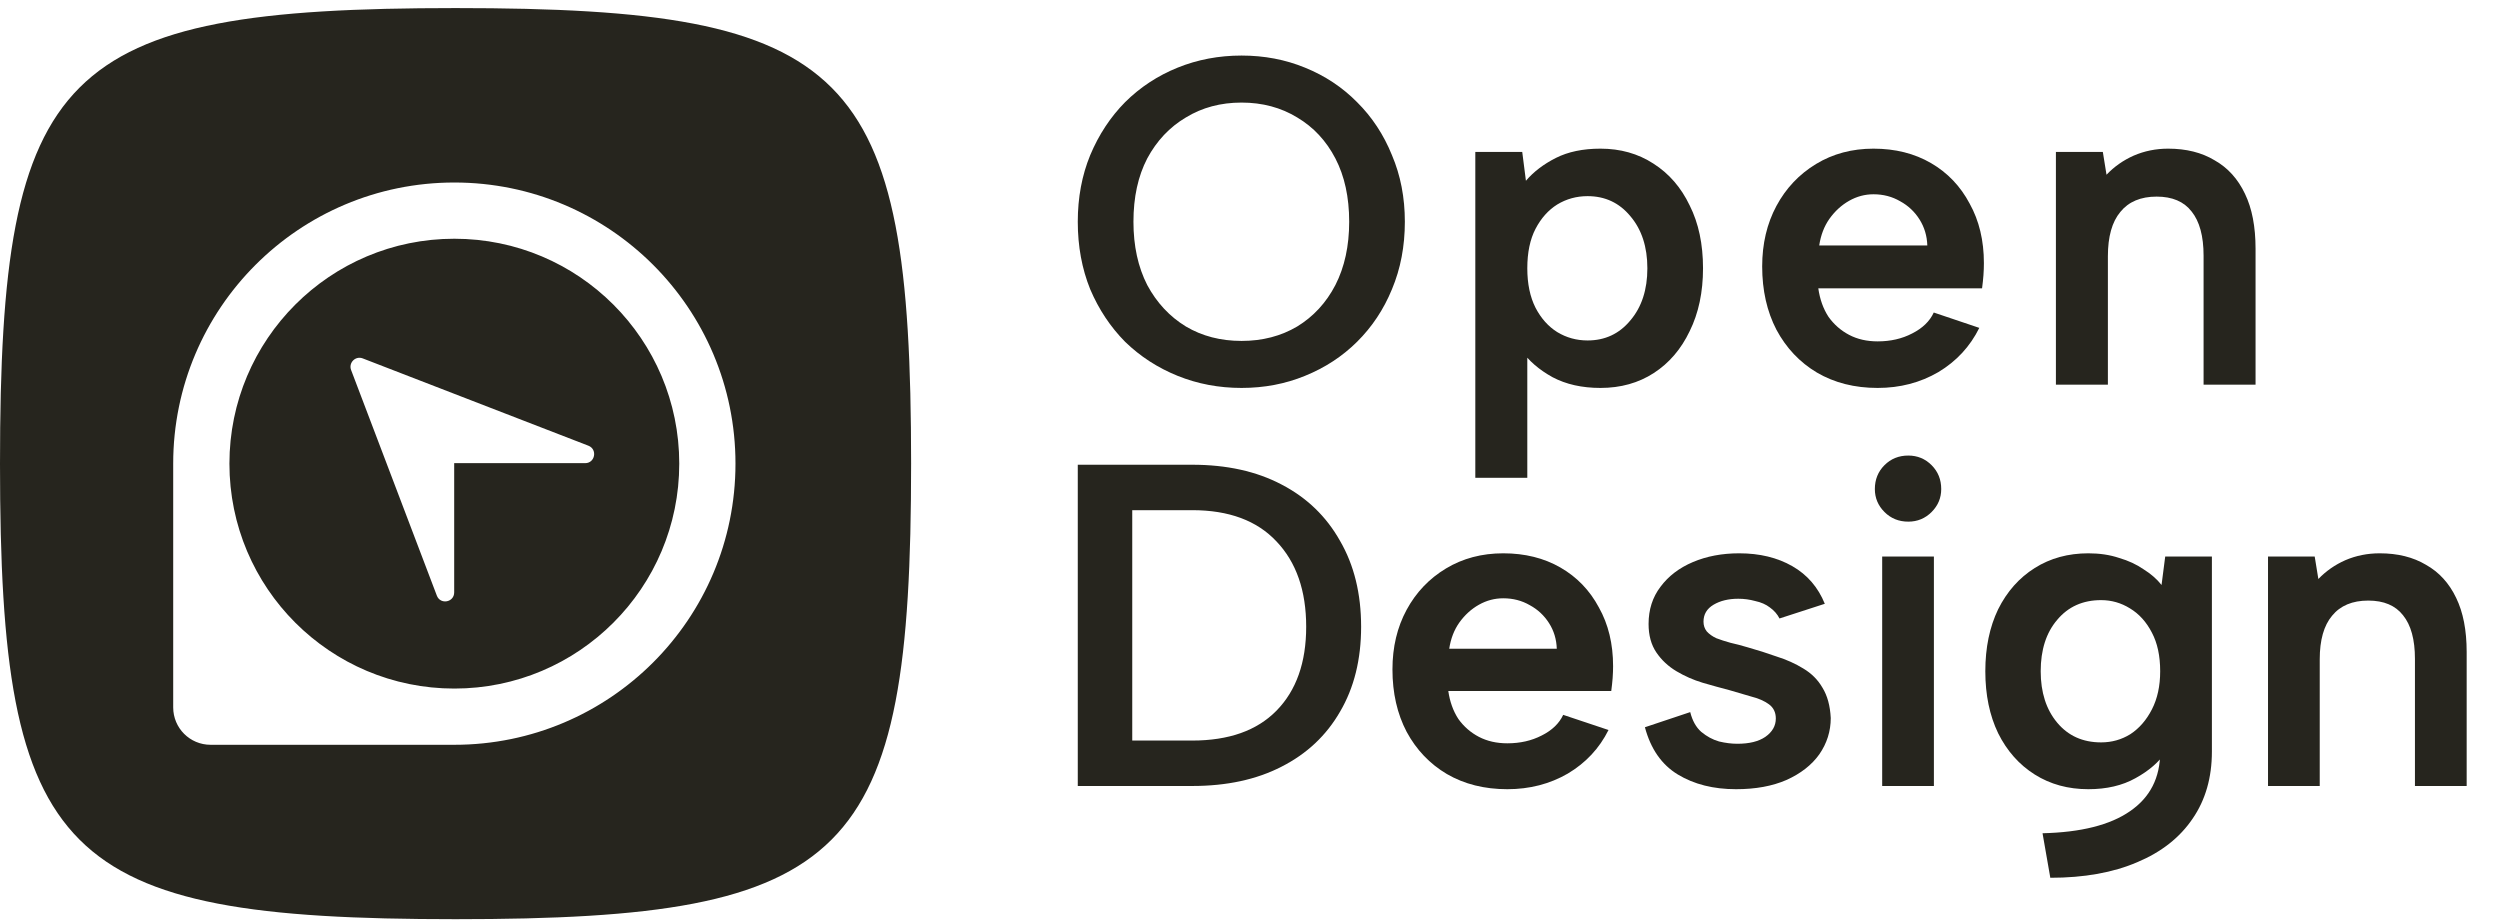
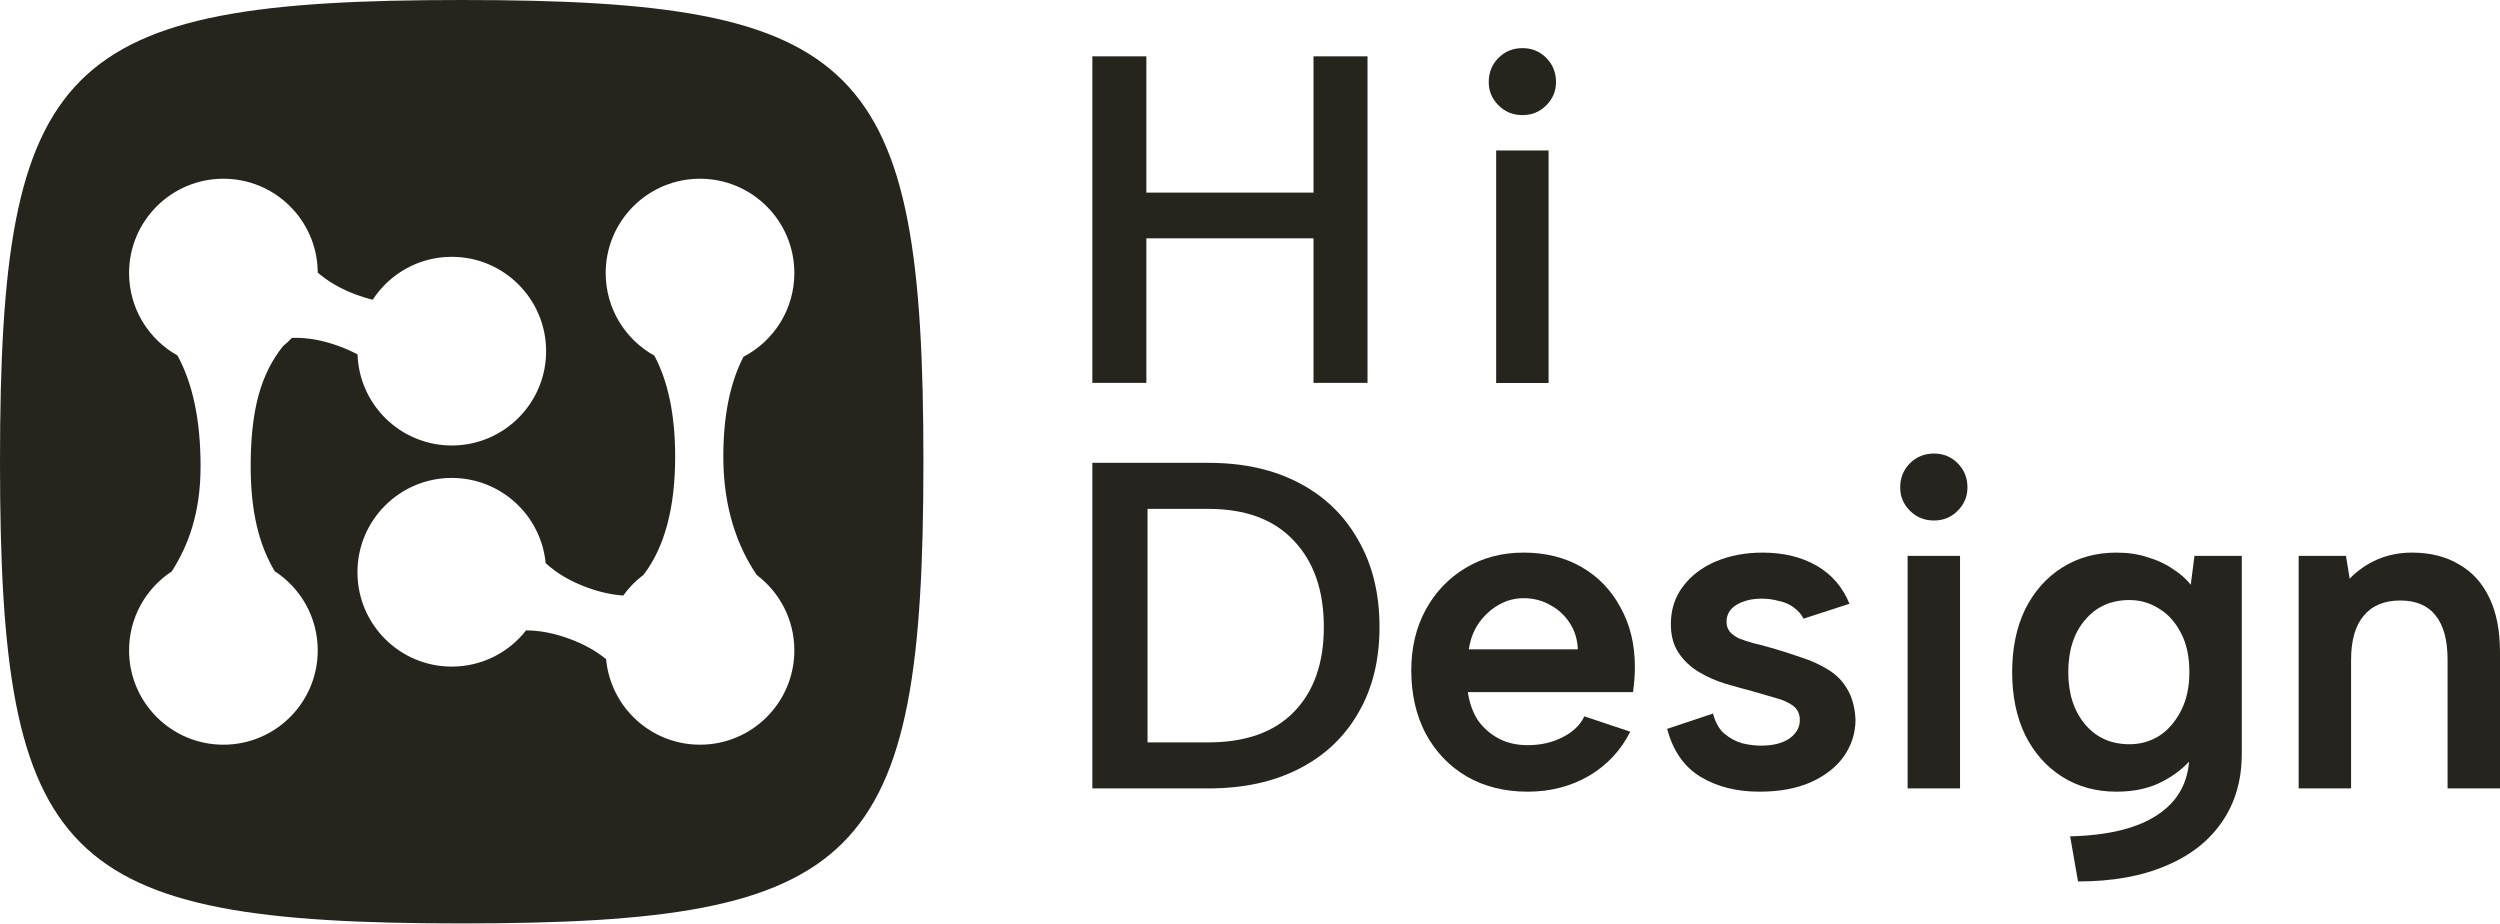
- <svg xmlns="http://www.w3.org/2000/svg" width="225" height="83" viewBox="0 0 225 83" fill="none">
-   <path d="M107.299 41.826C110.403 41.826 113.08 42.418 115.332 43.602C117.612 44.786 119.37 46.48 120.606 48.683C121.869 50.858 122.501 53.433 122.501 56.407C122.501 59.353 121.869 61.9 120.606 64.048C119.37 66.196 117.612 67.848 115.332 69.004C113.08 70.161 110.403 70.739 107.299 70.739H97V41.826H107.299ZM107.299 66.65C110.595 66.65 113.122 65.755 114.879 63.965C116.664 62.148 117.557 59.628 117.557 56.407C117.557 53.157 116.664 50.596 114.879 48.724C113.122 46.851 110.595 45.915 107.299 45.915H101.902V66.65H107.299Z" fill="#26251E" />
-   <path d="M135.661 71.028C133.602 71.028 131.789 70.574 130.224 69.665C128.686 68.757 127.477 67.49 126.598 65.865C125.747 64.241 125.321 62.368 125.321 60.248C125.321 58.238 125.747 56.448 126.598 54.878C127.45 53.309 128.631 52.07 130.141 51.161C131.652 50.252 133.368 49.798 135.291 49.798C137.241 49.798 138.957 50.225 140.44 51.078C141.923 51.932 143.077 53.13 143.901 54.672C144.752 56.186 145.178 57.949 145.178 59.959C145.178 60.289 145.164 60.647 145.137 61.033C145.109 61.391 145.068 61.776 145.013 62.189H130.347C130.484 63.153 130.787 63.993 131.253 64.709C131.748 65.397 132.366 65.934 133.107 66.32C133.849 66.705 134.7 66.898 135.661 66.898C136.815 66.898 137.845 66.664 138.751 66.196C139.685 65.728 140.33 65.108 140.687 64.337L144.766 65.7C143.942 67.352 142.72 68.66 141.099 69.624C139.479 70.56 137.666 71.028 135.661 71.028ZM140.111 58.389C140.083 57.535 139.85 56.764 139.41 56.076C138.971 55.388 138.394 54.851 137.68 54.465C136.966 54.052 136.17 53.846 135.291 53.846C134.522 53.846 133.794 54.038 133.107 54.424C132.421 54.809 131.83 55.346 131.336 56.035C130.869 56.696 130.567 57.48 130.43 58.389H140.111Z" fill="#26251E" />
-   <path d="M152.12 64.089C152.313 64.86 152.642 65.452 153.109 65.865C153.603 66.278 154.139 66.567 154.716 66.733C155.292 66.87 155.842 66.939 156.364 66.939C157.435 66.939 158.272 66.733 158.877 66.32C159.508 65.879 159.824 65.328 159.824 64.667C159.824 64.117 159.618 63.69 159.206 63.387C158.794 63.084 158.259 62.85 157.599 62.685C156.968 62.492 156.309 62.299 155.622 62.106C154.881 61.914 154.084 61.694 153.233 61.446C152.409 61.198 151.626 60.854 150.884 60.413C150.143 59.972 149.539 59.408 149.072 58.72C148.605 58.031 148.372 57.178 148.372 56.159C148.372 54.864 148.729 53.749 149.443 52.813C150.157 51.849 151.132 51.106 152.368 50.583C153.603 50.059 154.99 49.798 156.528 49.798C158.368 49.798 159.961 50.183 161.307 50.954C162.653 51.725 163.628 52.854 164.232 54.341L160.154 55.663C159.961 55.278 159.673 54.947 159.289 54.672C158.932 54.396 158.492 54.204 157.97 54.093C157.476 53.956 156.968 53.887 156.446 53.887C155.567 53.887 154.826 54.066 154.221 54.424C153.617 54.782 153.315 55.291 153.315 55.952C153.315 56.283 153.411 56.572 153.603 56.82C153.823 57.067 154.112 57.274 154.469 57.439C154.826 57.577 155.251 57.715 155.746 57.852C156.24 57.962 156.762 58.1 157.311 58.265C158.19 58.513 159.055 58.788 159.906 59.091C160.785 59.367 161.582 59.725 162.296 60.165C163.037 60.606 163.614 61.184 164.026 61.9C164.466 62.616 164.713 63.525 164.768 64.626C164.768 65.81 164.424 66.898 163.738 67.889C163.051 68.853 162.062 69.624 160.772 70.202C159.508 70.753 157.998 71.028 156.24 71.028C154.208 71.028 152.464 70.588 151.008 69.707C149.552 68.825 148.564 67.407 148.042 65.452L152.12 64.089Z" fill="#26251E" />
-   <path d="M169.396 50.087H174.051V70.739H169.396V50.087ZM171.744 46.948C170.893 46.948 170.179 46.659 169.602 46.08C169.025 45.502 168.737 44.814 168.737 44.015C168.737 43.162 169.025 42.446 169.602 41.867C170.179 41.289 170.893 41 171.744 41C172.568 41 173.269 41.289 173.845 41.867C174.422 42.446 174.71 43.162 174.71 44.015C174.71 44.814 174.422 45.502 173.845 46.08C173.269 46.659 172.568 46.948 171.744 46.948Z" fill="#26251E" />
-   <path d="M194.869 50.087H199.071V67.641C199.071 69.982 198.494 71.992 197.34 73.672C196.187 75.379 194.525 76.687 192.356 77.596C190.186 78.532 187.577 79 184.528 79L183.828 74.993C187.289 74.911 189.911 74.25 191.697 73.011C193.509 71.772 194.416 69.996 194.416 67.683V67.641H194.951C194.319 68.578 193.399 69.376 192.191 70.037C191.01 70.698 189.596 71.028 187.948 71.028C186.135 71.028 184.528 70.588 183.128 69.707C181.727 68.825 180.628 67.586 179.832 65.989C179.063 64.392 178.679 62.533 178.679 60.413C178.679 58.293 179.063 56.434 179.832 54.837C180.628 53.24 181.727 52.001 183.128 51.12C184.528 50.238 186.135 49.798 187.948 49.798C188.964 49.798 189.884 49.935 190.708 50.211C191.559 50.459 192.301 50.803 192.932 51.243C193.592 51.657 194.127 52.125 194.539 52.648L194.869 50.087ZM183.663 60.413C183.663 62.313 184.158 63.855 185.146 65.039C186.135 66.223 187.453 66.815 189.101 66.815C190.062 66.815 190.941 66.567 191.738 66.072C192.534 65.549 193.18 64.805 193.674 63.841C194.168 62.877 194.416 61.735 194.416 60.413C194.416 59.036 194.168 57.88 193.674 56.944C193.18 55.98 192.52 55.25 191.697 54.754C190.9 54.259 190.035 54.011 189.101 54.011C187.453 54.011 186.135 54.603 185.146 55.787C184.158 56.944 183.663 58.486 183.663 60.413Z" fill="#26251E" />
-   <path d="M204.121 50.087H208.323L208.652 52.111C209.339 51.395 210.149 50.83 211.083 50.417C212.044 50.004 213.074 49.798 214.173 49.798C215.793 49.798 217.18 50.142 218.334 50.83C219.514 51.491 220.421 52.483 221.052 53.804C221.684 55.099 222 56.723 222 58.678V70.739H217.345V59.298C217.345 57.563 216.988 56.255 216.274 55.374C215.587 54.493 214.543 54.052 213.143 54.052C211.715 54.052 210.63 54.507 209.888 55.415C209.147 56.296 208.776 57.604 208.776 59.339V70.739H204.121V50.087Z" fill="#26251E" />
-   <path d="M111.739 34.914C109.696 34.914 107.778 34.551 105.984 33.825C104.19 33.099 102.617 32.079 101.264 30.766C99.939 29.426 98.891 27.848 98.118 26.032C97.373 24.189 97 22.163 97 19.957C97 17.778 97.373 15.781 98.118 13.966C98.891 12.122 99.939 10.53 101.264 9.19C102.617 7.849 104.19 6.816 105.984 6.089C107.778 5.363 109.696 5 111.739 5C113.781 5 115.686 5.363 117.452 6.089C119.246 6.816 120.806 7.849 122.131 9.19C123.483 10.53 124.532 12.122 125.277 13.966C126.05 15.781 126.437 17.778 126.437 19.957C126.437 22.163 126.05 24.189 125.277 26.032C124.532 27.848 123.483 29.426 122.131 30.766C120.806 32.079 119.246 33.099 117.452 33.825C115.686 34.551 113.781 34.914 111.739 34.914ZM111.739 30.683C113.616 30.683 115.286 30.25 116.749 29.384C118.211 28.49 119.357 27.247 120.185 25.655C121.013 24.035 121.427 22.136 121.427 19.957C121.427 17.75 121.013 15.851 120.185 14.259C119.357 12.667 118.211 11.438 116.749 10.572C115.286 9.678 113.616 9.232 111.739 9.232C109.862 9.232 108.192 9.678 106.729 10.572C105.267 11.438 104.107 12.667 103.252 14.259C102.424 15.851 102.01 17.75 102.01 19.957C102.01 22.136 102.424 24.035 103.252 25.655C104.107 27.247 105.267 28.49 106.729 29.384C108.192 30.25 109.862 30.683 111.739 30.683Z" fill="#26251E" />
-   <path d="M136.919 31.52L137.457 31.395V43H132.778V13.672H137.001L137.333 16.27C138.023 15.46 138.92 14.776 140.024 14.217C141.128 13.659 142.466 13.379 144.04 13.379C145.834 13.379 147.421 13.826 148.801 14.72C150.208 15.614 151.299 16.871 152.072 18.491C152.872 20.083 153.272 21.968 153.272 24.147C153.272 26.297 152.872 28.183 152.072 29.803C151.299 31.423 150.222 32.679 148.842 33.573C147.462 34.467 145.861 34.914 144.04 34.914C142.384 34.914 140.948 34.593 139.734 33.95C138.519 33.28 137.581 32.47 136.919 31.52ZM148.263 24.147C148.263 22.219 147.752 20.655 146.731 19.454C145.737 18.253 144.454 17.653 142.88 17.653C141.887 17.653 140.976 17.904 140.148 18.407C139.347 18.91 138.699 19.636 138.202 20.585C137.705 21.535 137.457 22.722 137.457 24.147C137.457 25.543 137.705 26.73 138.202 27.708C138.699 28.657 139.347 29.384 140.148 29.886C140.976 30.389 141.887 30.641 142.88 30.641C144.454 30.641 145.737 30.04 146.731 28.839C147.752 27.638 148.263 26.074 148.263 24.147Z" fill="#26251E" />
-   <path d="M168.988 34.914C166.918 34.914 165.096 34.453 163.523 33.531C161.977 32.61 160.763 31.325 159.879 29.677C159.024 28.029 158.596 26.13 158.596 23.979C158.596 21.94 159.024 20.125 159.879 18.532C160.735 16.941 161.922 15.684 163.44 14.762C164.958 13.84 166.683 13.379 168.615 13.379C170.575 13.379 172.3 13.812 173.79 14.678C175.281 15.544 176.44 16.759 177.268 18.323C178.124 19.859 178.551 21.647 178.551 23.686C178.551 24.021 178.538 24.384 178.51 24.775C178.482 25.138 178.441 25.529 178.386 25.948H163.647C163.785 26.926 164.088 27.778 164.558 28.504C165.054 29.202 165.676 29.747 166.421 30.138C167.166 30.529 168.022 30.724 168.988 30.724C170.147 30.724 171.182 30.487 172.093 30.012C173.031 29.537 173.68 28.909 174.039 28.127L178.137 29.509C177.309 31.185 176.081 32.512 174.453 33.489C172.824 34.439 171.003 34.914 168.988 34.914ZM173.459 22.094C173.431 21.228 173.197 20.446 172.755 19.747C172.314 19.049 171.734 18.505 171.016 18.114C170.299 17.695 169.498 17.485 168.615 17.485C167.842 17.485 167.111 17.681 166.421 18.072C165.731 18.463 165.137 19.007 164.64 19.706C164.171 20.376 163.868 21.172 163.73 22.094H173.459Z" fill="#26251E" />
-   <path d="M185.032 13.672H189.255L189.586 15.726C190.276 14.999 191.09 14.427 192.029 14.008C192.995 13.589 194.03 13.379 195.134 13.379C196.762 13.379 198.156 13.728 199.315 14.427C200.502 15.097 201.413 16.102 202.048 17.443C202.683 18.756 203 20.404 203 22.387V34.621H198.322V23.015C198.322 21.256 197.963 19.929 197.245 19.035C196.555 18.142 195.506 17.695 194.099 17.695C192.663 17.695 191.573 18.155 190.828 19.077C190.083 19.971 189.71 21.298 189.71 23.057V34.621H185.032V13.672Z" fill="#26251E" />
-   <path d="M41 0.727C76.575 0.727 82 6.151 82 41.727C82 77.302 76.575 82.727 41 82.727C5.425 82.727 0 77.302 0 41.727C0 6.151 5.425 0.727 41 0.727ZM40.891 16.426C26.916 16.426 15.588 27.754 15.588 41.728C15.588 46.776 15.588 58.022 15.588 63.665C15.588 65.528 17.091 67.031 18.954 67.031H40.891C54.865 67.031 66.193 55.703 66.193 41.728C66.193 27.754 54.865 16.426 40.891 16.426ZM40.891 21.486C52.07 21.486 61.133 30.549 61.133 41.728C61.133 52.908 52.07 61.971 40.891 61.971C29.711 61.971 20.648 52.908 20.648 41.728C20.648 30.549 29.711 21.486 40.891 21.486ZM32.645 32.255C31.992 32.003 31.35 32.647 31.6 33.304L39.315 53.605C39.635 54.447 40.877 54.216 40.877 53.315V41.684H52.665C53.56 41.684 53.791 40.437 52.955 40.113L32.645 32.255Z" fill="#26251E" />
+ <svg xmlns="http://www.w3.org/2000/svg" version="1.1" width="222px" height="82px" viewBox="0 0 222.0 82.0">
+   <defs>
+     <clipPath id="i0">
+       <path d="M10.299,0 C13.403,0 16.08,0.592 18.332,1.776 C20.612,2.96 22.37,4.654 23.606,6.856 C24.869,9.032 25.501,11.607 25.501,14.58 C25.501,17.527 24.869,20.074 23.606,22.222 C22.37,24.37 20.612,26.022 18.332,27.178 C16.08,28.335 13.403,28.913 10.299,28.913 L0,28.913 L0,0 L10.299,0 Z M10.299,4.089 L4.902,4.089 L4.902,24.824 L10.299,24.824 C13.595,24.824 16.122,23.929 17.879,22.139 C19.664,20.322 20.557,17.802 20.557,14.58 C20.557,11.331 19.664,8.77 17.879,6.898 C16.122,5.025 13.595,4.089 10.299,4.089 Z" />
+     </clipPath>
+     <clipPath id="i1">
+       <path d="M9.97,0 C11.92,0 13.636,0.427 15.119,1.28 C16.602,2.134 17.756,3.332 18.58,4.874 C19.431,6.388 19.857,8.151 19.857,10.161 C19.857,10.491 19.843,10.849 19.816,11.235 C19.788,11.593 19.747,11.978 19.692,12.391 L5.026,12.391 C5.163,13.355 5.466,14.195 5.932,14.911 C6.427,15.599 7.045,16.136 7.786,16.522 C8.528,16.907 9.379,17.1 10.34,17.1 C11.494,17.1 12.524,16.866 13.43,16.398 C14.364,15.93 15.009,15.31 15.366,14.539 L19.445,15.902 C18.621,17.554 17.399,18.862 15.778,19.826 C14.158,20.762 12.345,21.23 10.34,21.23 C8.281,21.23 6.468,20.776 4.903,19.867 C3.365,18.959 2.156,17.692 1.277,16.067 C0.426,14.443 0,12.57 0,10.45 C0,8.44 0.426,6.65 1.277,5.08 C2.129,3.511 3.31,2.272 4.82,1.363 C6.331,0.454 8.047,0 9.97,0 Z M9.97,4.048 C9.201,4.048 8.473,4.241 7.786,4.626 C7.1,5.012 6.509,5.549 6.015,6.237 C5.548,6.898 5.246,7.683 5.109,8.591 L14.79,8.591 C14.762,7.738 14.529,6.967 14.089,6.278 C13.65,5.59 13.073,5.053 12.359,4.667 C11.645,4.254 10.849,4.048 9.97,4.048 Z" />
+     </clipPath>
+     <clipPath id="i2">
+       <path d="M8.486,0 C10.326,0 11.919,0.386 13.265,1.157 C14.611,1.928 15.586,3.057 16.19,4.543 L12.112,5.865 C11.919,5.48 11.631,5.149 11.247,4.874 C10.89,4.599 10.45,4.406 9.928,4.296 C9.434,4.158 8.926,4.089 8.404,4.089 C7.525,4.089 6.784,4.268 6.179,4.626 C5.575,4.984 5.273,5.494 5.273,6.154 C5.273,6.485 5.369,6.774 5.561,7.022 C5.781,7.27 6.07,7.476 6.427,7.641 C6.784,7.779 7.209,7.917 7.704,8.054 C8.198,8.165 8.72,8.302 9.269,8.467 C10.148,8.715 11.013,8.991 11.864,9.293 C12.743,9.569 13.54,9.927 14.254,10.367 C14.995,10.808 15.572,11.386 15.984,12.102 C16.424,12.818 16.671,13.727 16.726,14.828 C16.726,16.012 16.382,17.1 15.696,18.091 C15.009,19.055 14.02,19.826 12.73,20.404 C11.466,20.955 9.956,21.23 8.198,21.23 C6.166,21.23 4.422,20.79 2.966,19.909 C1.51,19.028 0.522,17.609 0,15.654 L4.078,14.291 C4.271,15.062 4.6,15.654 5.067,16.067 C5.561,16.48 6.097,16.77 6.674,16.935 C7.25,17.073 7.8,17.141 8.322,17.141 C9.393,17.141 10.23,16.935 10.835,16.522 C11.466,16.081 11.782,15.53 11.782,14.87 C11.782,14.319 11.576,13.892 11.164,13.589 C10.752,13.286 10.217,13.052 9.557,12.887 C8.926,12.694 8.267,12.502 7.58,12.309 C6.839,12.116 6.042,11.896 5.191,11.648 C4.367,11.4 3.584,11.056 2.842,10.615 C2.101,10.175 1.497,9.61 1.03,8.922 C0.563,8.233 0.33,7.38 0.33,6.361 C0.33,5.067 0.687,3.951 1.401,3.015 C2.115,2.051 3.09,1.308 4.326,0.785 C5.561,0.262 6.948,0 8.486,0 Z" />
+     </clipPath>
+     <clipPath id="i3">
+       <path d="M5.314,9.087 L5.314,29.739 L0.659,29.739 L0.659,9.087 L5.314,9.087 Z M3.007,0 C3.831,0 4.532,0.289 5.108,0.867 C5.685,1.446 5.973,2.162 5.973,3.015 C5.973,3.814 5.685,4.502 5.108,5.08 C4.532,5.659 3.831,5.948 3.007,5.948 C2.156,5.948 1.442,5.659 0.865,5.08 C0.288,4.502 0,3.814 0,3.015 C0,2.162 0.288,1.446 0.865,0.867 C1.442,0.289 2.156,0 3.007,0 Z" />
+     </clipPath>
+     <clipPath id="i4">
+       <path d="M5.314,9.087 L5.314,29.739 L0.659,29.739 L0.659,9.087 L5.314,9.087 Z M3.007,0 C3.831,0 4.532,0.289 5.108,0.867 C5.685,1.446 5.973,2.162 5.973,3.015 C5.973,3.814 5.685,4.502 5.108,5.08 C4.532,5.659 3.831,5.948 3.007,5.948 C2.156,5.948 1.442,5.659 0.865,5.08 C0.288,4.502 0,3.814 0,3.015 C0,2.162 0.288,1.446 0.865,0.867 C1.442,0.289 2.156,0 3.007,0 Z" />
+     </clipPath>
+     <clipPath id="i5">
+       <path d="M9.269,0 C10.285,0 11.205,0.138 12.029,0.413 C12.88,0.661 13.622,1.005 14.253,1.446 C14.913,1.859 15.448,2.327 15.86,2.85 L16.19,0.289 L20.392,0.289 L20.392,17.843 C20.392,20.184 19.815,22.194 18.661,23.874 C17.508,25.581 15.846,26.889 13.677,27.798 C11.507,28.734 8.898,29.202 5.849,29.202 L5.149,25.196 C8.61,25.113 11.232,24.452 13.018,23.213 C14.594,22.136 15.485,20.652 15.691,18.763 L15.709,18.557 L15.691,18.579 C15.117,19.205 14.391,19.759 13.512,20.239 C12.331,20.9 10.917,21.23 9.269,21.23 C7.456,21.23 5.849,20.79 4.449,19.909 C3.048,19.028 1.949,17.788 1.153,16.191 C0.384,14.594 0,12.736 0,10.615 C0,8.495 0.384,6.636 1.153,5.039 C1.949,3.442 3.048,2.203 4.449,1.322 C5.849,0.441 7.456,0 9.269,0 Z M10.422,4.213 C8.774,4.213 7.456,4.805 6.467,5.989 C5.479,7.146 4.984,8.688 4.984,10.615 C4.984,12.515 5.479,14.057 6.467,15.241 C7.456,16.425 8.774,17.017 10.422,17.017 C11.383,17.017 12.262,16.77 13.059,16.274 C13.855,15.751 14.501,15.007 14.995,14.043 C15.489,13.08 15.737,11.937 15.737,10.615 C15.737,9.238 15.489,8.082 14.995,7.146 C14.501,6.182 13.841,5.452 13.018,4.957 C12.221,4.461 11.356,4.213 10.422,4.213 Z" />
+     </clipPath>
+     <clipPath id="i6">
+       <path d="M10.052,0 C11.672,0 13.059,0.344 14.213,1.033 C15.393,1.694 16.3,2.685 16.931,4.006 C17.563,5.301 17.879,6.925 17.879,8.88 L17.879,20.941 L13.224,20.941 L13.224,9.5 C13.224,7.765 12.867,6.457 12.153,5.576 C11.466,4.695 10.422,4.254 9.022,4.254 C7.594,4.254 6.509,4.709 5.767,5.617 C5.026,6.499 4.655,7.806 4.655,9.541 L4.655,20.941 L0,20.941 L0,0.289 L4.202,0.289 L4.531,2.313 C5.218,1.597 6.028,1.033 6.962,0.62 C7.923,0.206 8.953,0 10.052,0 Z" />
+     </clipPath>
+     <clipPath id="i7">
+       <path d="M4.797,0 L4.797,12.104 L19.639,12.104 L19.639,0 L24.436,0 L24.436,29 L19.639,29 L19.639,16.165 L4.797,16.165 L4.797,29 L0,29 L0,0 L4.797,0 Z" />
+     </clipPath>
+     <clipPath id="i8">
+       <path d="M41,0 C76.575,0 82,5.425 82,41 C82,76.575 76.575,82 41,82 C5.425,82 0,76.575 0,41 C0,5.425 5.425,0 41,0 Z M19.839,15.871 C15.213,15.871 11.462,19.621 11.462,24.247 C11.462,27.391 13.194,30.131 15.756,31.563 C17.127,34.067 17.811,37.35 17.811,41.41 C17.811,45.668 16.66,48.533 15.255,50.741 C12.971,52.236 11.462,54.818 11.462,57.753 C11.462,62.379 15.213,66.129 19.839,66.129 C24.465,66.129 28.215,62.379 28.215,57.753 C28.215,54.805 26.692,52.213 24.391,50.72 C23.002,48.386 22.26,45.438 22.26,41.41 C22.26,36.46 23.133,33.234 25.133,30.737 C25.412,30.511 25.675,30.266 25.921,30.007 L25.991,30.003 C27.277,29.964 28.636,30.205 30.07,30.726 C30.671,30.945 31.231,31.194 31.749,31.471 C31.9,35.964 35.589,39.559 40.118,39.559 C44.744,39.559 48.495,35.809 48.495,31.183 C48.495,26.557 44.744,22.806 40.118,22.806 C37.176,22.806 34.588,24.323 33.094,26.618 C32.644,26.507 32.185,26.367 31.718,26.198 C30.466,25.742 29.394,25.158 28.504,24.446 L28.214,24.205 L28.211,23.996 C28.078,19.486 24.381,15.871 19.839,15.871 Z M62.161,15.871 C57.535,15.871 53.785,19.621 53.785,24.247 C53.785,27.403 55.53,30.151 58.107,31.579 C59.339,33.891 59.955,36.885 59.955,40.559 C59.955,45.085 59.021,48.579 57.152,51.039 C56.458,51.557 55.848,52.18 55.345,52.883 C54.329,52.816 53.268,52.581 52.162,52.178 C50.669,51.635 49.432,50.909 48.453,50.002 C48.045,45.758 44.469,42.441 40.118,42.441 C35.492,42.441 31.742,46.191 31.742,50.817 C31.742,55.443 35.492,59.194 40.118,59.194 C42.797,59.194 45.182,57.936 46.715,55.979 C47.917,55.981 49.184,56.223 50.514,56.707 C51.811,57.179 52.914,57.789 53.823,58.535 C54.216,62.795 57.799,66.129 62.161,66.129 C66.787,66.129 70.538,62.379 70.538,57.753 C70.538,55.019 69.228,52.591 67.202,51.062 C65.511,48.578 64.23,45.141 64.23,40.559 C64.23,36.939 64.828,33.979 66.023,31.681 C68.706,30.286 70.538,27.48 70.538,24.247 C70.538,19.621 66.787,15.871 62.161,15.871 Z" />
+     </clipPath>
+   </defs>
+   <g transform="translate(97.0 41.09954)">
+     <g clip-path="url(#i0)">
+       <polygon points="0,0 25.501,0 25.501,28.913 0,28.913 0,0" stroke="none" fill="#26241E" />
+     </g>
+   </g>
+   <g transform="translate(125.321 49.07124)">
+     <g clip-path="url(#i1)">
+       <polygon points="0,0 19.857,0 19.857,21.23 0,21.23 0,0" stroke="none" fill="#26241E" />
+     </g>
+   </g>
+   <g transform="translate(148.042 49.07124)">
+     <g clip-path="url(#i2)">
+       <polygon points="0,0 16.726,0 16.726,21.23 0,21.23 0,0" stroke="none" fill="#26241E" />
+     </g>
+   </g>
+   <g transform="translate(168.737 40.27344)">
+     <g clip-path="url(#i3)">
+       <polygon points="0,0 5.973,0 5.973,29.739 0,29.739 0,0" stroke="none" fill="#26241E" />
+     </g>
+   </g>
+   <g transform="translate(132.2 4.273438)">
+     <g clip-path="url(#i4)">
+       <polygon points="0,0 5.973,0 5.973,29.739 0,29.739 0,0" stroke="none" fill="#26251D" />
+     </g>
+   </g>
+   <g transform="translate(178.679 49.07124)">
+     <g clip-path="url(#i5)">
+       <polygon points="0,0 20.392,0 20.392,29.202 0,29.202 0,0" stroke="none" fill="#26241E" />
+     </g>
+   </g>
+   <g transform="translate(204.121 49.07124)">
+     <g clip-path="url(#i6)">
+       <polygon points="0,0 17.879,0 17.879,20.941 0,20.941 0,0" stroke="none" fill="#26241E" />
+     </g>
+   </g>
+   <g transform="translate(97.0 5.0)">
+     <g clip-path="url(#i7)">
+       <polygon points="0,0 24.436,0 24.436,29 0,29 0,0" stroke="none" fill="#26251D" />
+     </g>
+   </g>
+   <g clip-path="url(#i8)">
+     <polygon points="0,0 82,0 82,82 0,82 0,0" stroke="none" fill="#26251D" />
+   </g>
</svg>
